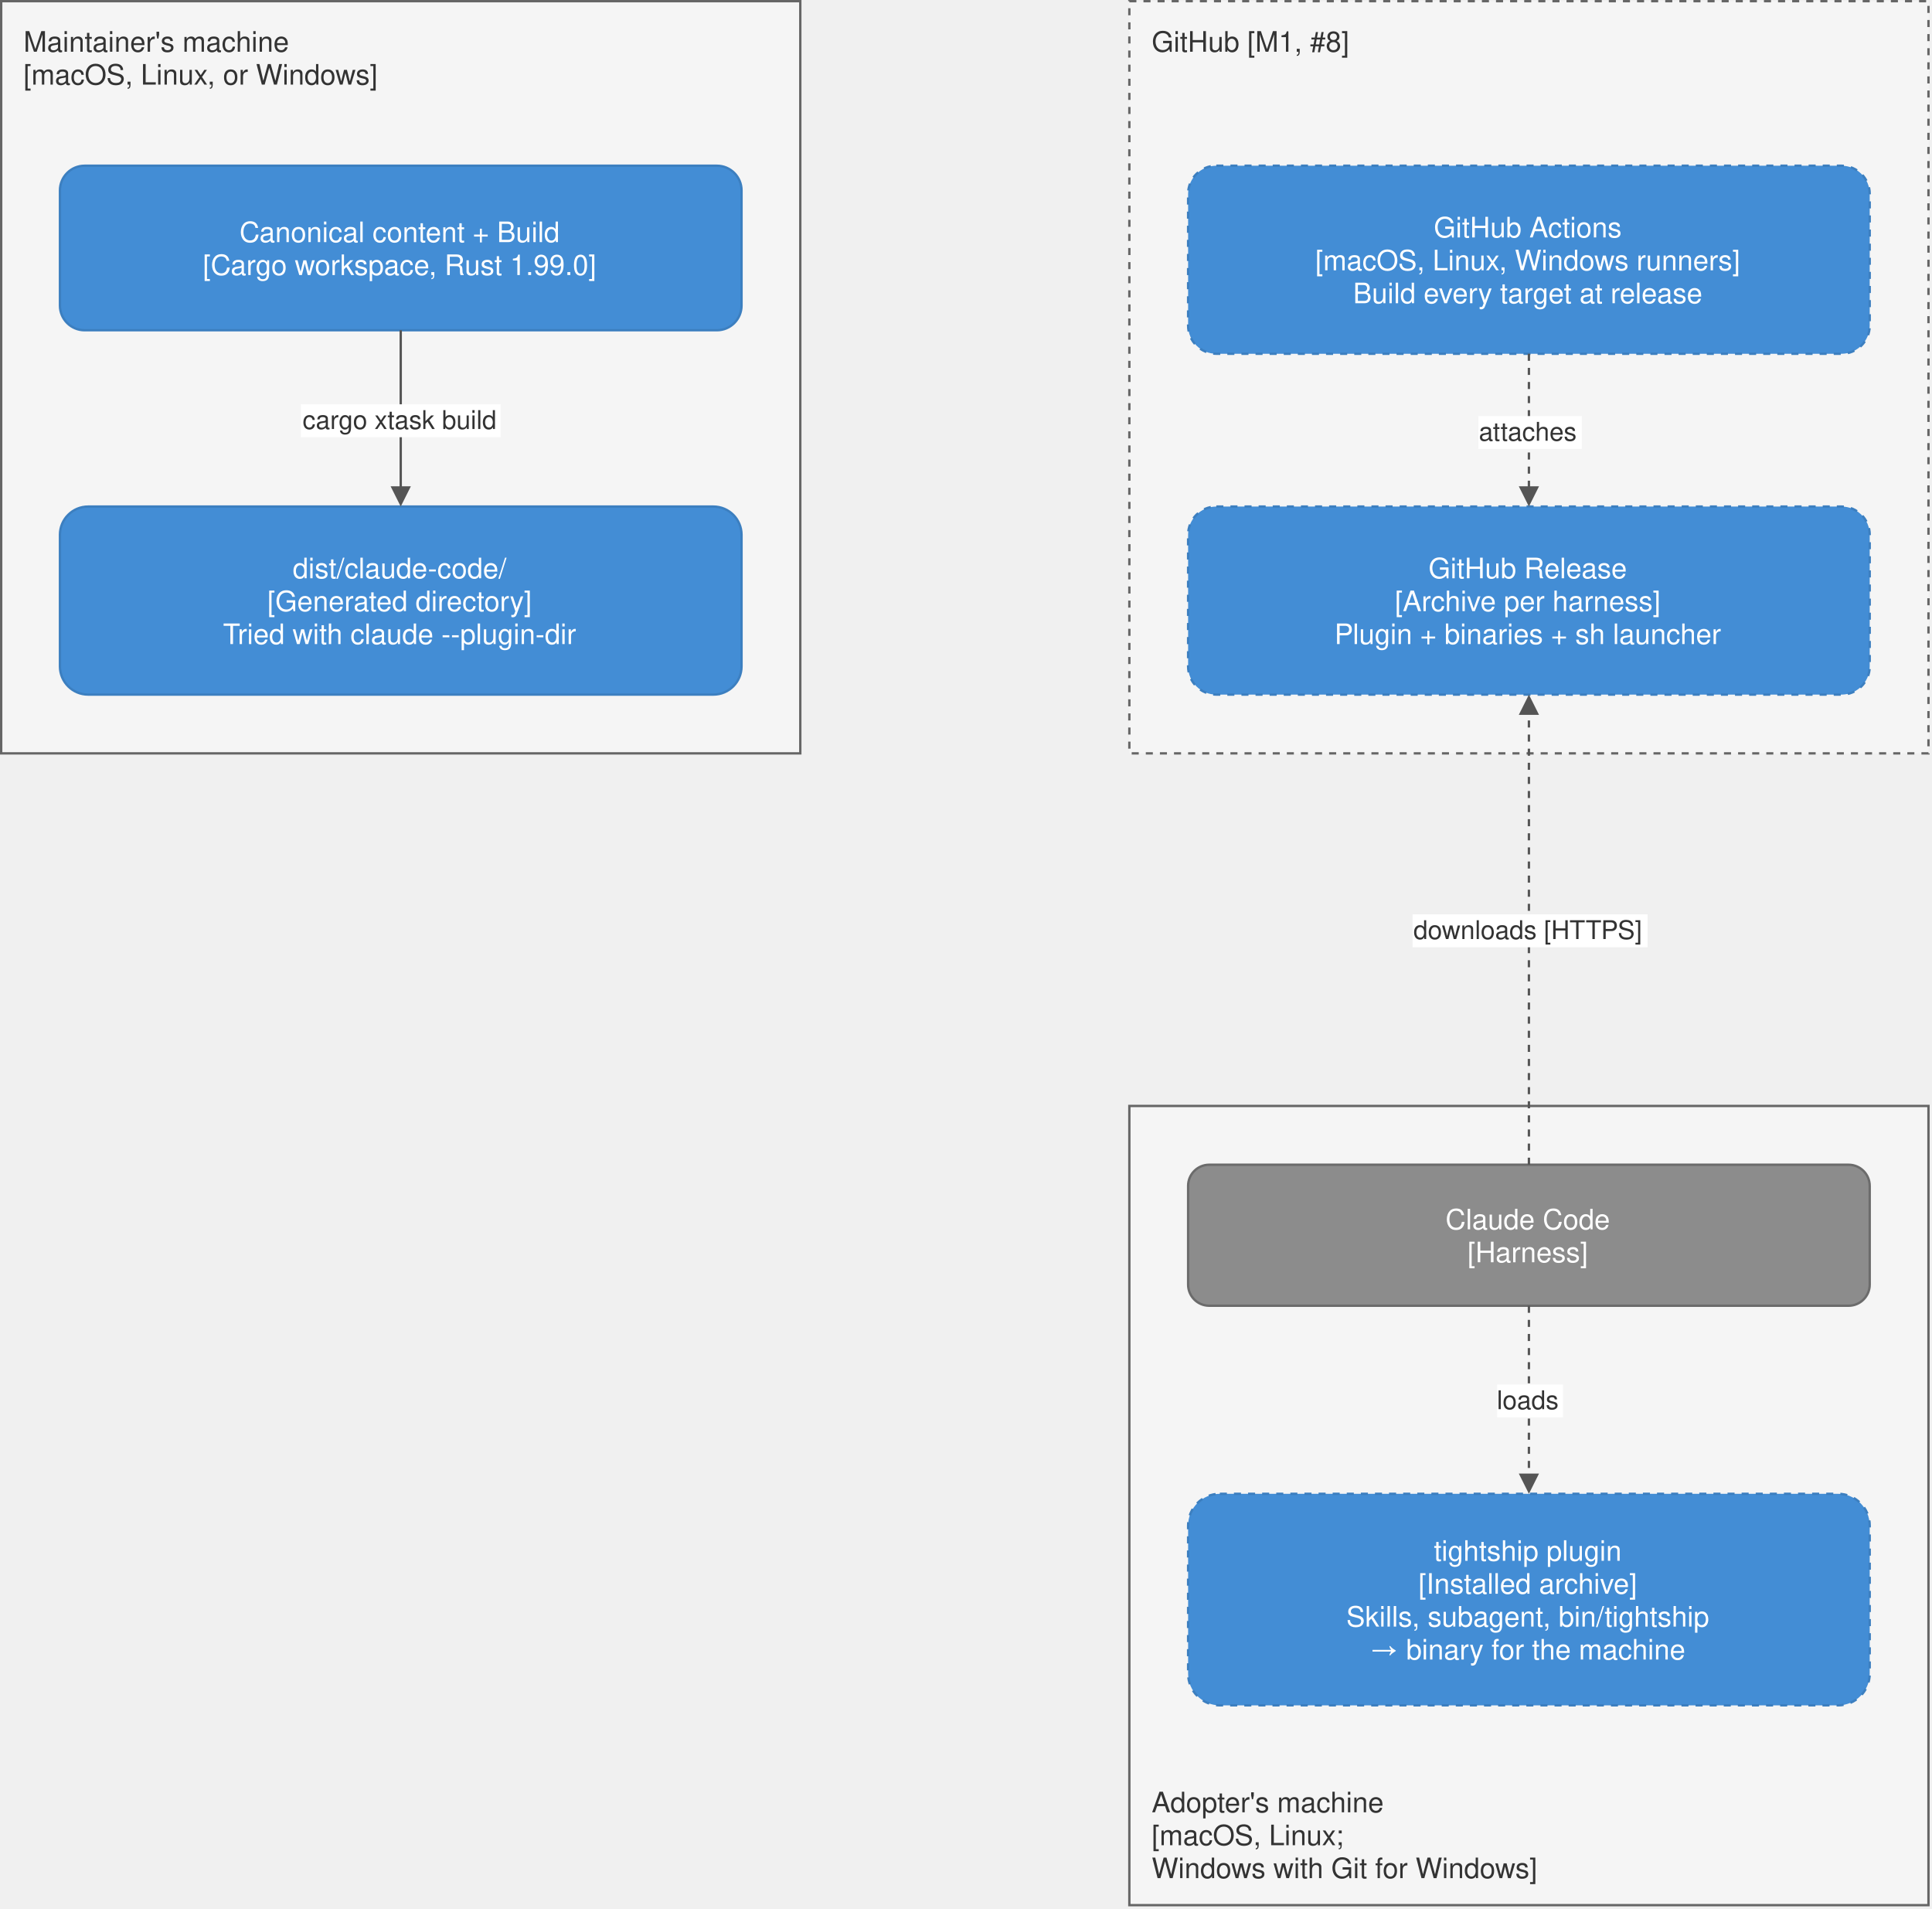
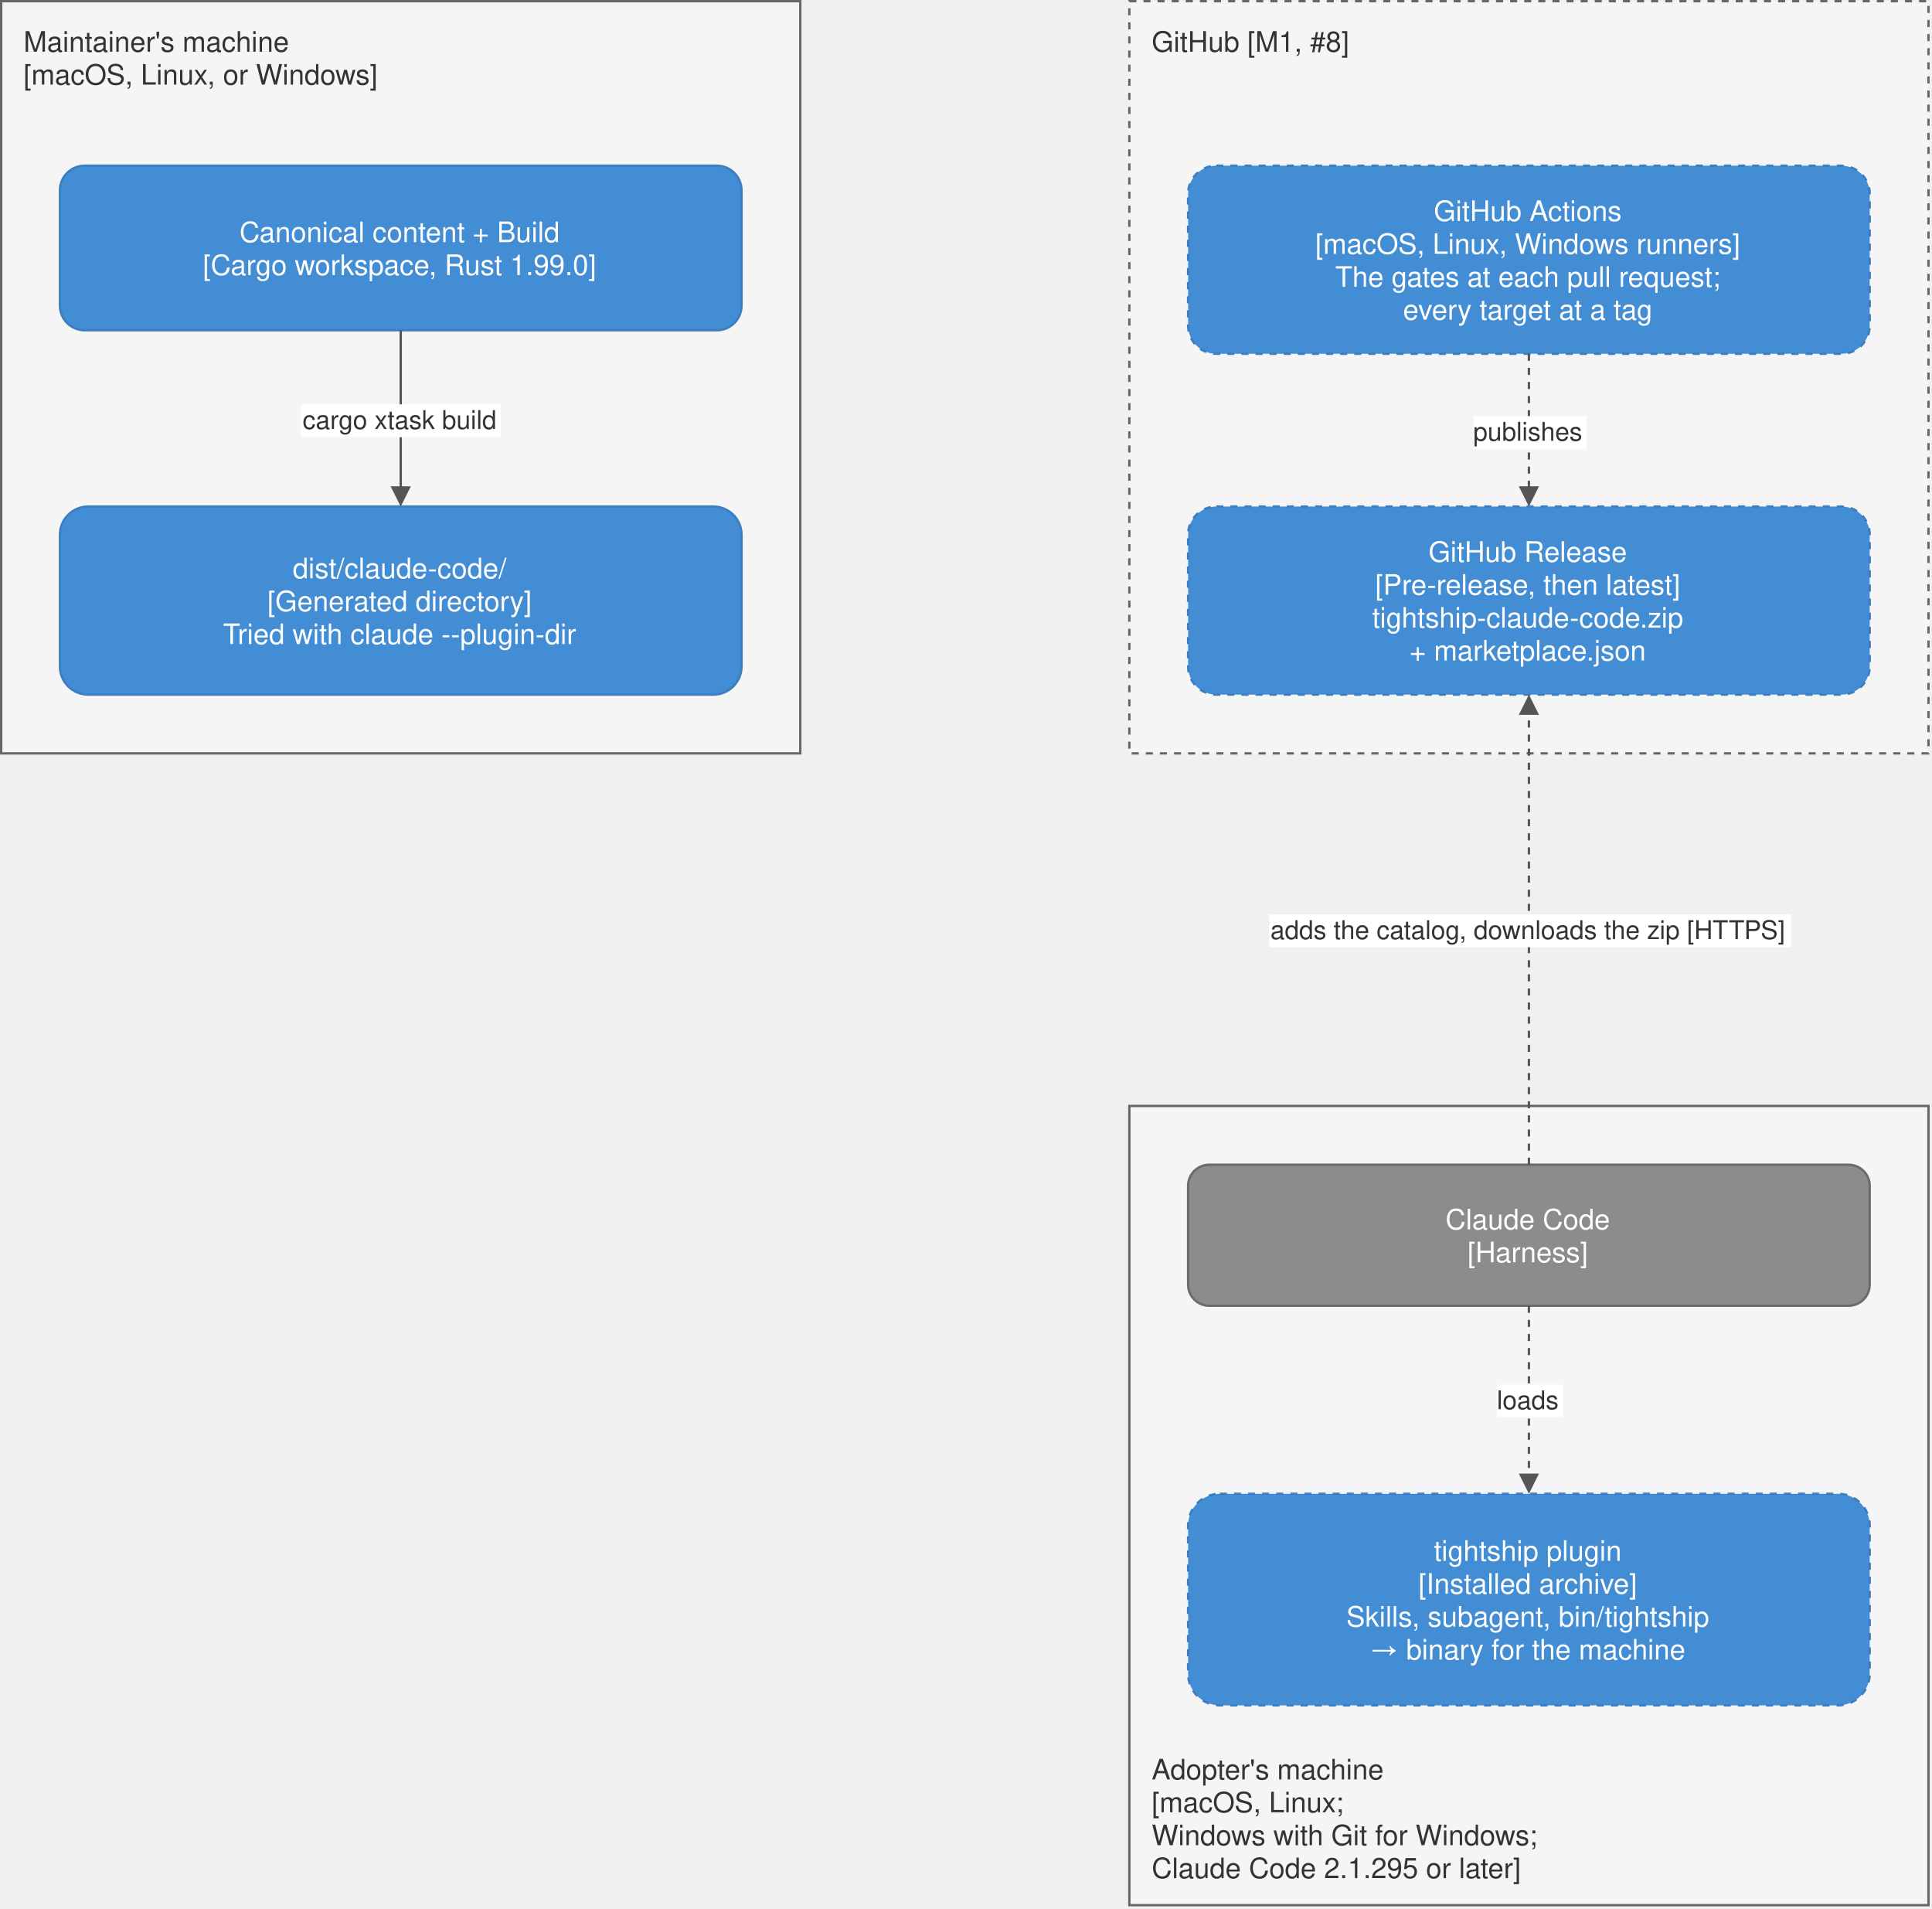
- <svg xmlns="http://www.w3.org/2000/svg" style="background: transparent; background-color: transparent; color-scheme: light;" version="1.1" width="822px" height="812px" viewBox="0 0 822 812" content="&lt;mxfile host=&quot;Electron&quot;&gt;&#10;  &lt;diagram name=&quot;Page-1&quot; id=&quot;0&quot;&gt;&#10;    &lt;mxGraphModel dx=&quot;-434&quot; dy=&quot;-214&quot; grid=&quot;0&quot; gridSize=&quot;10&quot; guides=&quot;1&quot; tooltips=&quot;1&quot; connect=&quot;1&quot; arrows=&quot;1&quot; fold=&quot;0&quot; page=&quot;0&quot; pageScale=&quot;1&quot; pageWidth=&quot;850&quot; pageHeight=&quot;1100&quot; background=&quot;#ffffff&quot; math=&quot;0&quot; shadow=&quot;0&quot;&gt;&#10;      &lt;root&gt;&#10;        &lt;mxCell id=&quot;0&quot; /&gt;&#10;        &lt;mxCell id=&quot;1&quot; parent=&quot;0&quot; /&gt;&#10;        &lt;mxCell id=&quot;dm&quot; parent=&quot;1&quot; style=&quot;rounded=0;fillColor=#f5f5f5;strokeColor=#666666;fontSize=12;fontColor=#333333;verticalAlign=top;align=left;spacingLeft=8;spacingTop=4;html=0;&quot; value=&quot;Maintainer&amp;#39;s machine&amp;#xa;[macOS, Linux, or Windows]&quot; vertex=&quot;1&quot;&gt;&#10;          &lt;mxGeometry height=&quot;320&quot; width=&quot;340&quot; as=&quot;geometry&quot; /&gt;&#10;        &lt;/mxCell&gt;&#10;        &lt;mxCell id=&quot;dc&quot; parent=&quot;1&quot; style=&quot;rounded=1;fillColor=#438dd5;fontColor=#ffffff;strokeColor=#3c7fc0;fontSize=12;html=0;&quot; value=&quot;Canonical content + Build&amp;#xa;[Cargo workspace, Rust 1.99.0]&quot; vertex=&quot;1&quot;&gt;&#10;          &lt;mxGeometry height=&quot;70&quot; width=&quot;290&quot; x=&quot;25&quot; y=&quot;70&quot; as=&quot;geometry&quot; /&gt;&#10;        &lt;/mxCell&gt;&#10;        &lt;mxCell id=&quot;dd&quot; parent=&quot;1&quot; style=&quot;rounded=1;fillColor=#438dd5;fontColor=#ffffff;strokeColor=#3c7fc0;fontSize=12;html=0;&quot; value=&quot;dist/claude-code/&amp;#xa;[Generated directory]&amp;#xa;Tried with claude --plugin-dir&quot; vertex=&quot;1&quot;&gt;&#10;          &lt;mxGeometry height=&quot;80&quot; width=&quot;290&quot; x=&quot;25&quot; y=&quot;215&quot; as=&quot;geometry&quot; /&gt;&#10;        &lt;/mxCell&gt;&#10;        &lt;mxCell id=&quot;gh&quot; parent=&quot;1&quot; style=&quot;rounded=0;fillColor=#f5f5f5;strokeColor=#666666;fontSize=12;fontColor=#333333;verticalAlign=top;align=left;spacingLeft=8;spacingTop=4;html=0;dashed=1;&quot; value=&quot;GitHub [M1, #8]&quot; vertex=&quot;1&quot;&gt;&#10;          &lt;mxGeometry height=&quot;320&quot; width=&quot;340&quot; x=&quot;480&quot; as=&quot;geometry&quot; /&gt;&#10;        &lt;/mxCell&gt;&#10;        &lt;mxCell id=&quot;ga&quot; parent=&quot;1&quot; style=&quot;rounded=1;fillColor=#438dd5;fontColor=#ffffff;strokeColor=#3c7fc0;fontSize=12;html=0;dashed=1;&quot; value=&quot;GitHub Actions&amp;#xa;[macOS, Linux, Windows runners]&amp;#xa;Build every target at release&quot; vertex=&quot;1&quot;&gt;&#10;          &lt;mxGeometry height=&quot;80&quot; width=&quot;290&quot; x=&quot;505&quot; y=&quot;70&quot; as=&quot;geometry&quot; /&gt;&#10;        &lt;/mxCell&gt;&#10;        &lt;mxCell id=&quot;gr&quot; parent=&quot;1&quot; style=&quot;rounded=1;fillColor=#438dd5;fontColor=#ffffff;strokeColor=#3c7fc0;fontSize=12;html=0;dashed=1;&quot; value=&quot;GitHub Release&amp;#xa;[Archive per harness]&amp;#xa;Plugin + binaries + sh launcher&quot; vertex=&quot;1&quot;&gt;&#10;          &lt;mxGeometry height=&quot;80&quot; width=&quot;290&quot; x=&quot;505&quot; y=&quot;215&quot; as=&quot;geometry&quot; /&gt;&#10;        &lt;/mxCell&gt;&#10;        &lt;mxCell id=&quot;am&quot; parent=&quot;1&quot; style=&quot;rounded=0;fillColor=#f5f5f5;strokeColor=#666666;fontSize=12;fontColor=#333333;verticalAlign=bottom;align=left;spacingLeft=8;spacingBottom=6;html=0;&quot; value=&quot;Adopter&amp;#39;s machine&amp;#xa;[macOS, Linux;&amp;#xa;Windows with Git for Windows]&quot; vertex=&quot;1&quot;&gt;&#10;          &lt;mxGeometry height=&quot;340&quot; width=&quot;340&quot; x=&quot;480&quot; y=&quot;470&quot; as=&quot;geometry&quot; /&gt;&#10;        &lt;/mxCell&gt;&#10;        &lt;mxCell id=&quot;ah&quot; parent=&quot;1&quot; style=&quot;rounded=1;fillColor=#8c8c8c;fontColor=#ffffff;strokeColor=#6b6b6b;fontSize=12;html=0;&quot; value=&quot;Claude Code&amp;#xa;[Harness]&quot; vertex=&quot;1&quot;&gt;&#10;          &lt;mxGeometry height=&quot;60&quot; width=&quot;290&quot; x=&quot;505&quot; y=&quot;495&quot; as=&quot;geometry&quot; /&gt;&#10;        &lt;/mxCell&gt;&#10;        &lt;mxCell id=&quot;ap&quot; parent=&quot;1&quot; style=&quot;rounded=1;fillColor=#438dd5;fontColor=#ffffff;strokeColor=#3c7fc0;fontSize=12;html=0;dashed=1;&quot; value=&quot;tightship plugin&amp;#xa;[Installed archive]&amp;#xa;Skills, subagent, bin/tightship&amp;#xa;→ binary for the machine&quot; vertex=&quot;1&quot;&gt;&#10;          &lt;mxGeometry height=&quot;90&quot; width=&quot;290&quot; x=&quot;505&quot; y=&quot;635&quot; as=&quot;geometry&quot; /&gt;&#10;        &lt;/mxCell&gt;&#10;        &lt;mxCell id=&quot;f1&quot; edge=&quot;1&quot; parent=&quot;1&quot; source=&quot;dc&quot; style=&quot;endArrow=block;html=0;fontSize=11;fontColor=#333333;strokeColor=#555555;rounded=0;&quot; target=&quot;dd&quot; value=&quot;cargo xtask build&quot;&gt;&#10;          &lt;mxGeometry relative=&quot;1&quot; as=&quot;geometry&quot; /&gt;&#10;        &lt;/mxCell&gt;&#10;        &lt;mxCell id=&quot;f2&quot; edge=&quot;1&quot; parent=&quot;1&quot; source=&quot;ga&quot; style=&quot;endArrow=block;html=0;fontSize=11;fontColor=#333333;strokeColor=#555555;rounded=0;dashed=1;&quot; target=&quot;gr&quot; value=&quot;attaches&quot;&gt;&#10;          &lt;mxGeometry relative=&quot;1&quot; as=&quot;geometry&quot; /&gt;&#10;        &lt;/mxCell&gt;&#10;        &lt;mxCell id=&quot;f3&quot; edge=&quot;1&quot; parent=&quot;1&quot; source=&quot;ah&quot; style=&quot;endArrow=block;html=0;fontSize=11;fontColor=#333333;strokeColor=#555555;rounded=0;dashed=1;&quot; target=&quot;gr&quot; value=&quot;downloads [HTTPS]&quot;&gt;&#10;          &lt;mxGeometry relative=&quot;1&quot; as=&quot;geometry&quot; /&gt;&#10;        &lt;/mxCell&gt;&#10;        &lt;mxCell id=&quot;f4&quot; edge=&quot;1&quot; parent=&quot;1&quot; source=&quot;ah&quot; style=&quot;endArrow=block;html=0;fontSize=11;fontColor=#333333;strokeColor=#555555;rounded=0;dashed=1;&quot; target=&quot;ap&quot; value=&quot;loads&quot;&gt;&#10;          &lt;mxGeometry relative=&quot;1&quot; as=&quot;geometry&quot; /&gt;&#10;        &lt;/mxCell&gt;&#10;      &lt;/root&gt;&#10;    &lt;/mxGraphModel&gt;&#10;  &lt;/diagram&gt;&#10;&lt;/mxfile&gt;&#10;">
+ <svg xmlns="http://www.w3.org/2000/svg" style="background: transparent; background-color: transparent; color-scheme: light dark;" version="1.1" width="822px" height="812px" viewBox="0 0 822 812" content="&lt;mxfile host=&quot;Electron&quot;&gt;&#10;  &lt;diagram name=&quot;Page-1&quot; id=&quot;0&quot;&gt;&#10;    &lt;mxGraphModel dx=&quot;-434&quot; dy=&quot;-214&quot; grid=&quot;0&quot; gridSize=&quot;10&quot; guides=&quot;1&quot; tooltips=&quot;1&quot; connect=&quot;1&quot; arrows=&quot;1&quot; fold=&quot;0&quot; page=&quot;0&quot; pageScale=&quot;1&quot; pageWidth=&quot;850&quot; pageHeight=&quot;1100&quot; background=&quot;#ffffff&quot; math=&quot;0&quot; shadow=&quot;0&quot;&gt;&#10;      &lt;root&gt;&#10;        &lt;mxCell id=&quot;0&quot; /&gt;&#10;        &lt;mxCell id=&quot;1&quot; parent=&quot;0&quot; /&gt;&#10;        &lt;mxCell id=&quot;dm&quot; parent=&quot;1&quot; style=&quot;rounded=0;fillColor=#f5f5f5;strokeColor=#666666;fontSize=12;fontColor=#333333;verticalAlign=top;align=left;spacingLeft=8;spacingTop=4;html=0;&quot; value=&quot;Maintainer&amp;#39;s machine&amp;#xa;[macOS, Linux, or Windows]&quot; vertex=&quot;1&quot;&gt;&#10;          &lt;mxGeometry height=&quot;320&quot; width=&quot;340&quot; as=&quot;geometry&quot; /&gt;&#10;        &lt;/mxCell&gt;&#10;        &lt;mxCell id=&quot;dc&quot; parent=&quot;1&quot; style=&quot;rounded=1;fillColor=#438dd5;fontColor=#ffffff;strokeColor=#3c7fc0;fontSize=12;html=0;&quot; value=&quot;Canonical content + Build&amp;#xa;[Cargo workspace, Rust 1.99.0]&quot; vertex=&quot;1&quot;&gt;&#10;          &lt;mxGeometry height=&quot;70&quot; width=&quot;290&quot; x=&quot;25&quot; y=&quot;70&quot; as=&quot;geometry&quot; /&gt;&#10;        &lt;/mxCell&gt;&#10;        &lt;mxCell id=&quot;dd&quot; parent=&quot;1&quot; style=&quot;rounded=1;fillColor=#438dd5;fontColor=#ffffff;strokeColor=#3c7fc0;fontSize=12;html=0;&quot; value=&quot;dist/claude-code/&amp;#xa;[Generated directory]&amp;#xa;Tried with claude --plugin-dir&quot; vertex=&quot;1&quot;&gt;&#10;          &lt;mxGeometry height=&quot;80&quot; width=&quot;290&quot; x=&quot;25&quot; y=&quot;215&quot; as=&quot;geometry&quot; /&gt;&#10;        &lt;/mxCell&gt;&#10;        &lt;mxCell id=&quot;gh&quot; parent=&quot;1&quot; style=&quot;rounded=0;fillColor=#f5f5f5;strokeColor=#666666;fontSize=12;fontColor=#333333;verticalAlign=top;align=left;spacingLeft=8;spacingTop=4;html=0;dashed=1;&quot; value=&quot;GitHub [M1, #8]&quot; vertex=&quot;1&quot;&gt;&#10;          &lt;mxGeometry height=&quot;320&quot; width=&quot;340&quot; x=&quot;480&quot; as=&quot;geometry&quot; /&gt;&#10;        &lt;/mxCell&gt;&#10;        &lt;mxCell id=&quot;ga&quot; parent=&quot;1&quot; style=&quot;rounded=1;fillColor=#438dd5;fontColor=#ffffff;strokeColor=#3c7fc0;fontSize=12;html=0;dashed=1;&quot; value=&quot;GitHub Actions&amp;#xa;[macOS, Linux, Windows runners]&amp;#xa;The gates at each pull request;&amp;#xa;every target at a tag&quot; vertex=&quot;1&quot;&gt;&#10;          &lt;mxGeometry height=&quot;80&quot; width=&quot;290&quot; x=&quot;505&quot; y=&quot;70&quot; as=&quot;geometry&quot; /&gt;&#10;        &lt;/mxCell&gt;&#10;        &lt;mxCell id=&quot;gr&quot; parent=&quot;1&quot; style=&quot;rounded=1;fillColor=#438dd5;fontColor=#ffffff;strokeColor=#3c7fc0;fontSize=12;html=0;dashed=1;&quot; value=&quot;GitHub Release&amp;#xa;[Pre-release, then latest]&amp;#xa;tightship-claude-code.zip&amp;#xa;+ marketplace.json&quot; vertex=&quot;1&quot;&gt;&#10;          &lt;mxGeometry height=&quot;80&quot; width=&quot;290&quot; x=&quot;505&quot; y=&quot;215&quot; as=&quot;geometry&quot; /&gt;&#10;        &lt;/mxCell&gt;&#10;        &lt;mxCell id=&quot;am&quot; parent=&quot;1&quot; style=&quot;rounded=0;fillColor=#f5f5f5;strokeColor=#666666;fontSize=12;fontColor=#333333;verticalAlign=bottom;align=left;spacingLeft=8;spacingBottom=6;html=0;&quot; value=&quot;Adopter&amp;#39;s machine&amp;#xa;[macOS, Linux;&amp;#xa;Windows with Git for Windows;&amp;#xa;Claude Code 2.1.295 or later]&quot; vertex=&quot;1&quot;&gt;&#10;          &lt;mxGeometry height=&quot;340&quot; width=&quot;340&quot; x=&quot;480&quot; y=&quot;470&quot; as=&quot;geometry&quot; /&gt;&#10;        &lt;/mxCell&gt;&#10;        &lt;mxCell id=&quot;ah&quot; parent=&quot;1&quot; style=&quot;rounded=1;fillColor=#8c8c8c;fontColor=#ffffff;strokeColor=#6b6b6b;fontSize=12;html=0;&quot; value=&quot;Claude Code&amp;#xa;[Harness]&quot; vertex=&quot;1&quot;&gt;&#10;          &lt;mxGeometry height=&quot;60&quot; width=&quot;290&quot; x=&quot;505&quot; y=&quot;495&quot; as=&quot;geometry&quot; /&gt;&#10;        &lt;/mxCell&gt;&#10;        &lt;mxCell id=&quot;ap&quot; parent=&quot;1&quot; style=&quot;rounded=1;fillColor=#438dd5;fontColor=#ffffff;strokeColor=#3c7fc0;fontSize=12;html=0;dashed=1;&quot; value=&quot;tightship plugin&amp;#xa;[Installed archive]&amp;#xa;Skills, subagent, bin/tightship&amp;#xa;→ binary for the machine&quot; vertex=&quot;1&quot;&gt;&#10;          &lt;mxGeometry height=&quot;90&quot; width=&quot;290&quot; x=&quot;505&quot; y=&quot;635&quot; as=&quot;geometry&quot; /&gt;&#10;        &lt;/mxCell&gt;&#10;        &lt;mxCell id=&quot;f1&quot; edge=&quot;1&quot; parent=&quot;1&quot; source=&quot;dc&quot; style=&quot;endArrow=block;html=0;fontSize=11;fontColor=#333333;strokeColor=#555555;rounded=0;&quot; target=&quot;dd&quot; value=&quot;cargo xtask build&quot;&gt;&#10;          &lt;mxGeometry relative=&quot;1&quot; as=&quot;geometry&quot; /&gt;&#10;        &lt;/mxCell&gt;&#10;        &lt;mxCell id=&quot;f2&quot; edge=&quot;1&quot; parent=&quot;1&quot; source=&quot;ga&quot; style=&quot;endArrow=block;html=0;fontSize=11;fontColor=#333333;strokeColor=#555555;rounded=0;dashed=1;&quot; target=&quot;gr&quot; value=&quot;publishes&quot;&gt;&#10;          &lt;mxGeometry relative=&quot;1&quot; as=&quot;geometry&quot; /&gt;&#10;        &lt;/mxCell&gt;&#10;        &lt;mxCell id=&quot;f3&quot; edge=&quot;1&quot; parent=&quot;1&quot; source=&quot;ah&quot; style=&quot;endArrow=block;html=0;fontSize=11;fontColor=#333333;strokeColor=#555555;rounded=0;dashed=1;&quot; target=&quot;gr&quot; value=&quot;adds the catalog, downloads the zip [HTTPS]&quot;&gt;&#10;          &lt;mxGeometry relative=&quot;1&quot; as=&quot;geometry&quot; /&gt;&#10;        &lt;/mxCell&gt;&#10;        &lt;mxCell id=&quot;f4&quot; edge=&quot;1&quot; parent=&quot;1&quot; source=&quot;ah&quot; style=&quot;endArrow=block;html=0;fontSize=11;fontColor=#333333;strokeColor=#555555;rounded=0;dashed=1;&quot; target=&quot;ap&quot; value=&quot;loads&quot;&gt;&#10;          &lt;mxGeometry relative=&quot;1&quot; as=&quot;geometry&quot; /&gt;&#10;        &lt;/mxCell&gt;&#10;      &lt;/root&gt;&#10;    &lt;/mxGraphModel&gt;&#10;  &lt;/diagram&gt;&#10;&lt;/mxfile&gt;&#10;">
  <defs />
  <g>
    <g data-cell-id="0">
      <g data-cell-id="1">
        <g data-cell-id="dm">
          <g transform="translate(0.5,0.5)">
            <rect x="0" y="0" width="340" height="320" fill="#f5f5f5" stroke="#666666" pointer-events="all" style="fill: light-dark(rgb(245, 245, 245), rgb(26, 26, 26)); stroke: light-dark(rgb(102, 102, 102), rgb(149, 149, 149));" />
          </g>
          <g>
            <g fill="#333333" font-family="Helvetica" text-anchor="start" font-size="12px" style="fill: light-dark(rgb(51, 51, 51), rgb(193, 193, 193));">
              <text x="10" y="22">Maintainer's machine</text>
              <text x="10" y="36">[macOS, Linux, or Windows]</text>
            </g>
          </g>
        </g>
        <g data-cell-id="dc">
          <g transform="translate(0.5,0.5)">
            <rect x="25" y="70" width="290" height="70" rx="10.5" ry="10.5" fill="#438dd5" stroke="#3c7fc0" pointer-events="all" style="fill: light-dark(rgb(67, 141, 213), rgb(70, 134, 196)); stroke: light-dark(rgb(60, 127, 192), rgb(87, 145, 201));" />
          </g>
          <g>
            <g fill="#ffffff" font-family="Helvetica" text-anchor="middle" font-size="12px" style="fill: light-dark(rgb(255, 255, 255), rgb(18, 18, 18));">
              <text x="170" y="103">Canonical content + Build</text>
              <text x="170" y="117">[Cargo workspace, Rust 1.99.0]</text>
            </g>
          </g>
        </g>
        <g data-cell-id="dd">
          <g transform="translate(0.5,0.5)">
            <rect x="25" y="215" width="290" height="80" rx="12" ry="12" fill="#438dd5" stroke="#3c7fc0" pointer-events="all" style="fill: light-dark(rgb(67, 141, 213), rgb(70, 134, 196)); stroke: light-dark(rgb(60, 127, 192), rgb(87, 145, 201));" />
          </g>
          <g>
            <g fill="#ffffff" font-family="Helvetica" text-anchor="middle" font-size="12px" style="fill: light-dark(rgb(255, 255, 255), rgb(18, 18, 18));">
              <text x="170" y="246">dist/claude-code/</text>
              <text x="170" y="260">[Generated directory]</text>
              <text x="170" y="274">Tried with claude --plugin-dir</text>
            </g>
          </g>
        </g>
        <g data-cell-id="gh">
          <g transform="translate(0.5,0.5)">
            <rect x="480" y="0" width="340" height="320" fill="#f5f5f5" stroke="#666666" stroke-dasharray="3 3" pointer-events="all" style="fill: light-dark(rgb(245, 245, 245), rgb(26, 26, 26)); stroke: light-dark(rgb(102, 102, 102), rgb(149, 149, 149));" />
          </g>
          <g>
            <g fill="#333333" font-family="Helvetica" text-anchor="start" font-size="12px" style="fill: light-dark(rgb(51, 51, 51), rgb(193, 193, 193));">
              <text x="490" y="22">GitHub [M1, #8]</text>
            </g>
          </g>
        </g>
        <g data-cell-id="ga">
          <g transform="translate(0.5,0.5)">
            <rect x="505" y="70" width="290" height="80" rx="12" ry="12" fill="#438dd5" stroke="#3c7fc0" stroke-dasharray="3 3" pointer-events="all" style="fill: light-dark(rgb(67, 141, 213), rgb(70, 134, 196)); stroke: light-dark(rgb(60, 127, 192), rgb(87, 145, 201));" />
          </g>
          <g>
            <g fill="#ffffff" font-family="Helvetica" text-anchor="middle" font-size="12px" style="fill: light-dark(rgb(255, 255, 255), rgb(18, 18, 18));">
-               <text x="650" y="101">GitHub Actions</text>
-               <text x="650" y="115">[macOS, Linux, Windows runners]</text>
-               <text x="650" y="129">Build every target at release</text>
+               <text x="650" y="94">GitHub Actions</text>
+               <text x="650" y="108">[macOS, Linux, Windows runners]</text>
+               <text x="650" y="122">The gates at each pull request;</text>
+               <text x="650" y="136">every target at a tag</text>
            </g>
          </g>
        </g>
        <g data-cell-id="gr">
          <g transform="translate(0.5,0.5)">
            <rect x="505" y="215" width="290" height="80" rx="12" ry="12" fill="#438dd5" stroke="#3c7fc0" stroke-dasharray="3 3" pointer-events="all" style="fill: light-dark(rgb(67, 141, 213), rgb(70, 134, 196)); stroke: light-dark(rgb(60, 127, 192), rgb(87, 145, 201));" />
          </g>
          <g>
            <g fill="#ffffff" font-family="Helvetica" text-anchor="middle" font-size="12px" style="fill: light-dark(rgb(255, 255, 255), rgb(18, 18, 18));">
-               <text x="650" y="246">GitHub Release</text>
-               <text x="650" y="260">[Archive per harness]</text>
-               <text x="650" y="274">Plugin + binaries + sh launcher</text>
+               <text x="650" y="239">GitHub Release</text>
+               <text x="650" y="253">[Pre-release, then latest]</text>
+               <text x="650" y="267">tightship-claude-code.zip</text>
+               <text x="650" y="281">+ marketplace.json</text>
            </g>
          </g>
        </g>
        <g data-cell-id="am">
          <g transform="translate(0.5,0.5)">
            <rect x="480" y="470" width="340" height="340" fill="#f5f5f5" stroke="#666666" pointer-events="all" style="fill: light-dark(rgb(245, 245, 245), rgb(26, 26, 26)); stroke: light-dark(rgb(102, 102, 102), rgb(149, 149, 149));" />
          </g>
          <g>
            <g fill="#333333" font-family="Helvetica" text-anchor="start" font-size="12px" style="fill: light-dark(rgb(51, 51, 51), rgb(193, 193, 193));">
-               <text x="490" y="771">Adopter's machine</text>
-               <text x="490" y="785">[macOS, Linux;</text>
-               <text x="490" y="799">Windows with Git for Windows]</text>
+               <text x="490" y="757">Adopter's machine</text>
+               <text x="490" y="771">[macOS, Linux;</text>
+               <text x="490" y="785">Windows with Git for Windows;</text>
+               <text x="490" y="799">Claude Code 2.1.295 or later]</text>
            </g>
          </g>
        </g>
        <g data-cell-id="ah">
          <g transform="translate(0.5,0.5)">
            <rect x="505" y="495" width="290" height="60" rx="9" ry="9" fill="#8c8c8c" stroke="#6b6b6b" pointer-events="all" style="fill: light-dark(rgb(140, 140, 140), rgb(117, 117, 117)); stroke: light-dark(rgb(107, 107, 107), rgb(145, 145, 145));" />
          </g>
          <g>
            <g fill="#ffffff" font-family="Helvetica" text-anchor="middle" font-size="12px" style="fill: light-dark(rgb(255, 255, 255), rgb(18, 18, 18));">
              <text x="650" y="523">Claude Code</text>
              <text x="650" y="537">[Harness]</text>
            </g>
          </g>
        </g>
        <g data-cell-id="ap">
          <g transform="translate(0.5,0.5)">
            <rect x="505" y="635" width="290" height="90" rx="13.5" ry="13.5" fill="#438dd5" stroke="#3c7fc0" stroke-dasharray="3 3" pointer-events="all" style="fill: light-dark(rgb(67, 141, 213), rgb(70, 134, 196)); stroke: light-dark(rgb(60, 127, 192), rgb(87, 145, 201));" />
          </g>
          <g>
            <g fill="#ffffff" font-family="Helvetica" text-anchor="middle" font-size="12px" style="fill: light-dark(rgb(255, 255, 255), rgb(18, 18, 18));">
              <text x="650" y="664">tightship plugin</text>
              <text x="650" y="678">[Installed archive]</text>
              <text x="650" y="692">Skills, subagent, bin/tightship</text>
              <text x="650" y="706">→ binary for the machine</text>
            </g>
          </g>
        </g>
        <g data-cell-id="f1">
          <g transform="translate(0.5,0.5)">
            <path d="M 170 140 L 170 206.88" fill="none" stroke="#555555" stroke-miterlimit="10" pointer-events="stroke" style="stroke: light-dark(rgb(85, 85, 85), rgb(164, 164, 164));" />
            <path d="M 170 213.88 L 166.5 206.88 L 173.5 206.88 Z" fill="#555555" stroke="#555555" stroke-miterlimit="10" pointer-events="all" style="fill: light-dark(rgb(85, 85, 85), rgb(164, 164, 164)); stroke: light-dark(rgb(85, 85, 85), rgb(164, 164, 164));" />
          </g>
          <g>
            <g fill="#333333" font-family="Helvetica" text-anchor="middle" font-size="11px" style="fill: light-dark(rgb(51, 51, 51), rgb(193, 193, 193));">
              <rect fill="#ffffff" stroke="none" x="128" y="172" width="85" height="14" stroke-width="0" style="fill: light-dark(#ffffff, var(--ge-dark-color, #121212));" />
              <text x="170" y="182.5">cargo xtask build</text>
            </g>
          </g>
        </g>
        <g data-cell-id="f2">
          <g transform="translate(0.5,0.5)">
            <path d="M 650 150 L 650 206.88" fill="none" stroke="#555555" stroke-miterlimit="10" stroke-dasharray="3 3" pointer-events="stroke" style="stroke: light-dark(rgb(85, 85, 85), rgb(164, 164, 164));" />
            <path d="M 650 213.88 L 646.5 206.88 L 653.5 206.88 Z" fill="#555555" stroke="#555555" stroke-miterlimit="10" pointer-events="all" style="fill: light-dark(rgb(85, 85, 85), rgb(164, 164, 164)); stroke: light-dark(rgb(85, 85, 85), rgb(164, 164, 164));" />
          </g>
          <g>
            <g fill="#333333" font-family="Helvetica" text-anchor="middle" font-size="11px" style="fill: light-dark(rgb(51, 51, 51), rgb(193, 193, 193));">
-               <rect fill="#ffffff" stroke="none" x="629" y="177" width="44" height="14" stroke-width="0" style="fill: light-dark(#ffffff, var(--ge-dark-color, #121212));" />
-               <text x="650" y="187.5">attaches</text>
+               <rect fill="#ffffff" stroke="none" x="627" y="177" width="48" height="14" stroke-width="0" style="fill: light-dark(#ffffff, var(--ge-dark-color, #121212));" />
+               <text x="650" y="187.5">publishes</text>
            </g>
          </g>
        </g>
        <g data-cell-id="f3">
          <g transform="translate(0.5,0.5)">
            <path d="M 650 495 L 650 303.12" fill="none" stroke="#555555" stroke-miterlimit="10" stroke-dasharray="3 3" pointer-events="stroke" style="stroke: light-dark(rgb(85, 85, 85), rgb(164, 164, 164));" />
            <path d="M 650 296.12 L 653.5 303.12 L 646.5 303.12 Z" fill="#555555" stroke="#555555" stroke-miterlimit="10" pointer-events="all" style="fill: light-dark(rgb(85, 85, 85), rgb(164, 164, 164)); stroke: light-dark(rgb(85, 85, 85), rgb(164, 164, 164));" />
          </g>
          <g>
            <g fill="#333333" font-family="Helvetica" text-anchor="middle" font-size="11px" style="fill: light-dark(rgb(51, 51, 51), rgb(193, 193, 193));">
-               <rect fill="#ffffff" stroke="none" x="601" y="389" width="100" height="14" stroke-width="0" style="fill: light-dark(#ffffff, var(--ge-dark-color, #121212));" />
-               <text x="650" y="399.5">downloads [HTTPS]</text>
+               <rect fill="#ffffff" stroke="none" x="540" y="389" width="222" height="14" stroke-width="0" style="fill: light-dark(#ffffff, var(--ge-dark-color, #121212));" />
+               <text x="650" y="399.5">adds the catalog, downloads the zip [HTTPS]</text>
            </g>
          </g>
        </g>
        <g data-cell-id="f4">
          <g transform="translate(0.5,0.5)">
            <path d="M 650 555 L 650 626.88" fill="none" stroke="#555555" stroke-miterlimit="10" stroke-dasharray="3 3" pointer-events="stroke" style="stroke: light-dark(rgb(85, 85, 85), rgb(164, 164, 164));" />
            <path d="M 650 633.88 L 646.5 626.88 L 653.5 626.88 Z" fill="#555555" stroke="#555555" stroke-miterlimit="10" pointer-events="all" style="fill: light-dark(rgb(85, 85, 85), rgb(164, 164, 164)); stroke: light-dark(rgb(85, 85, 85), rgb(164, 164, 164));" />
          </g>
          <g>
            <g fill="#333333" font-family="Helvetica" text-anchor="middle" font-size="11px" style="fill: light-dark(rgb(51, 51, 51), rgb(193, 193, 193));">
              <rect fill="#ffffff" stroke="none" x="637" y="589" width="28" height="14" stroke-width="0" style="fill: light-dark(#ffffff, var(--ge-dark-color, #121212));" />
              <text x="650" y="599.5">loads</text>
            </g>
          </g>
        </g>
      </g>
    </g>
  </g>
</svg>
